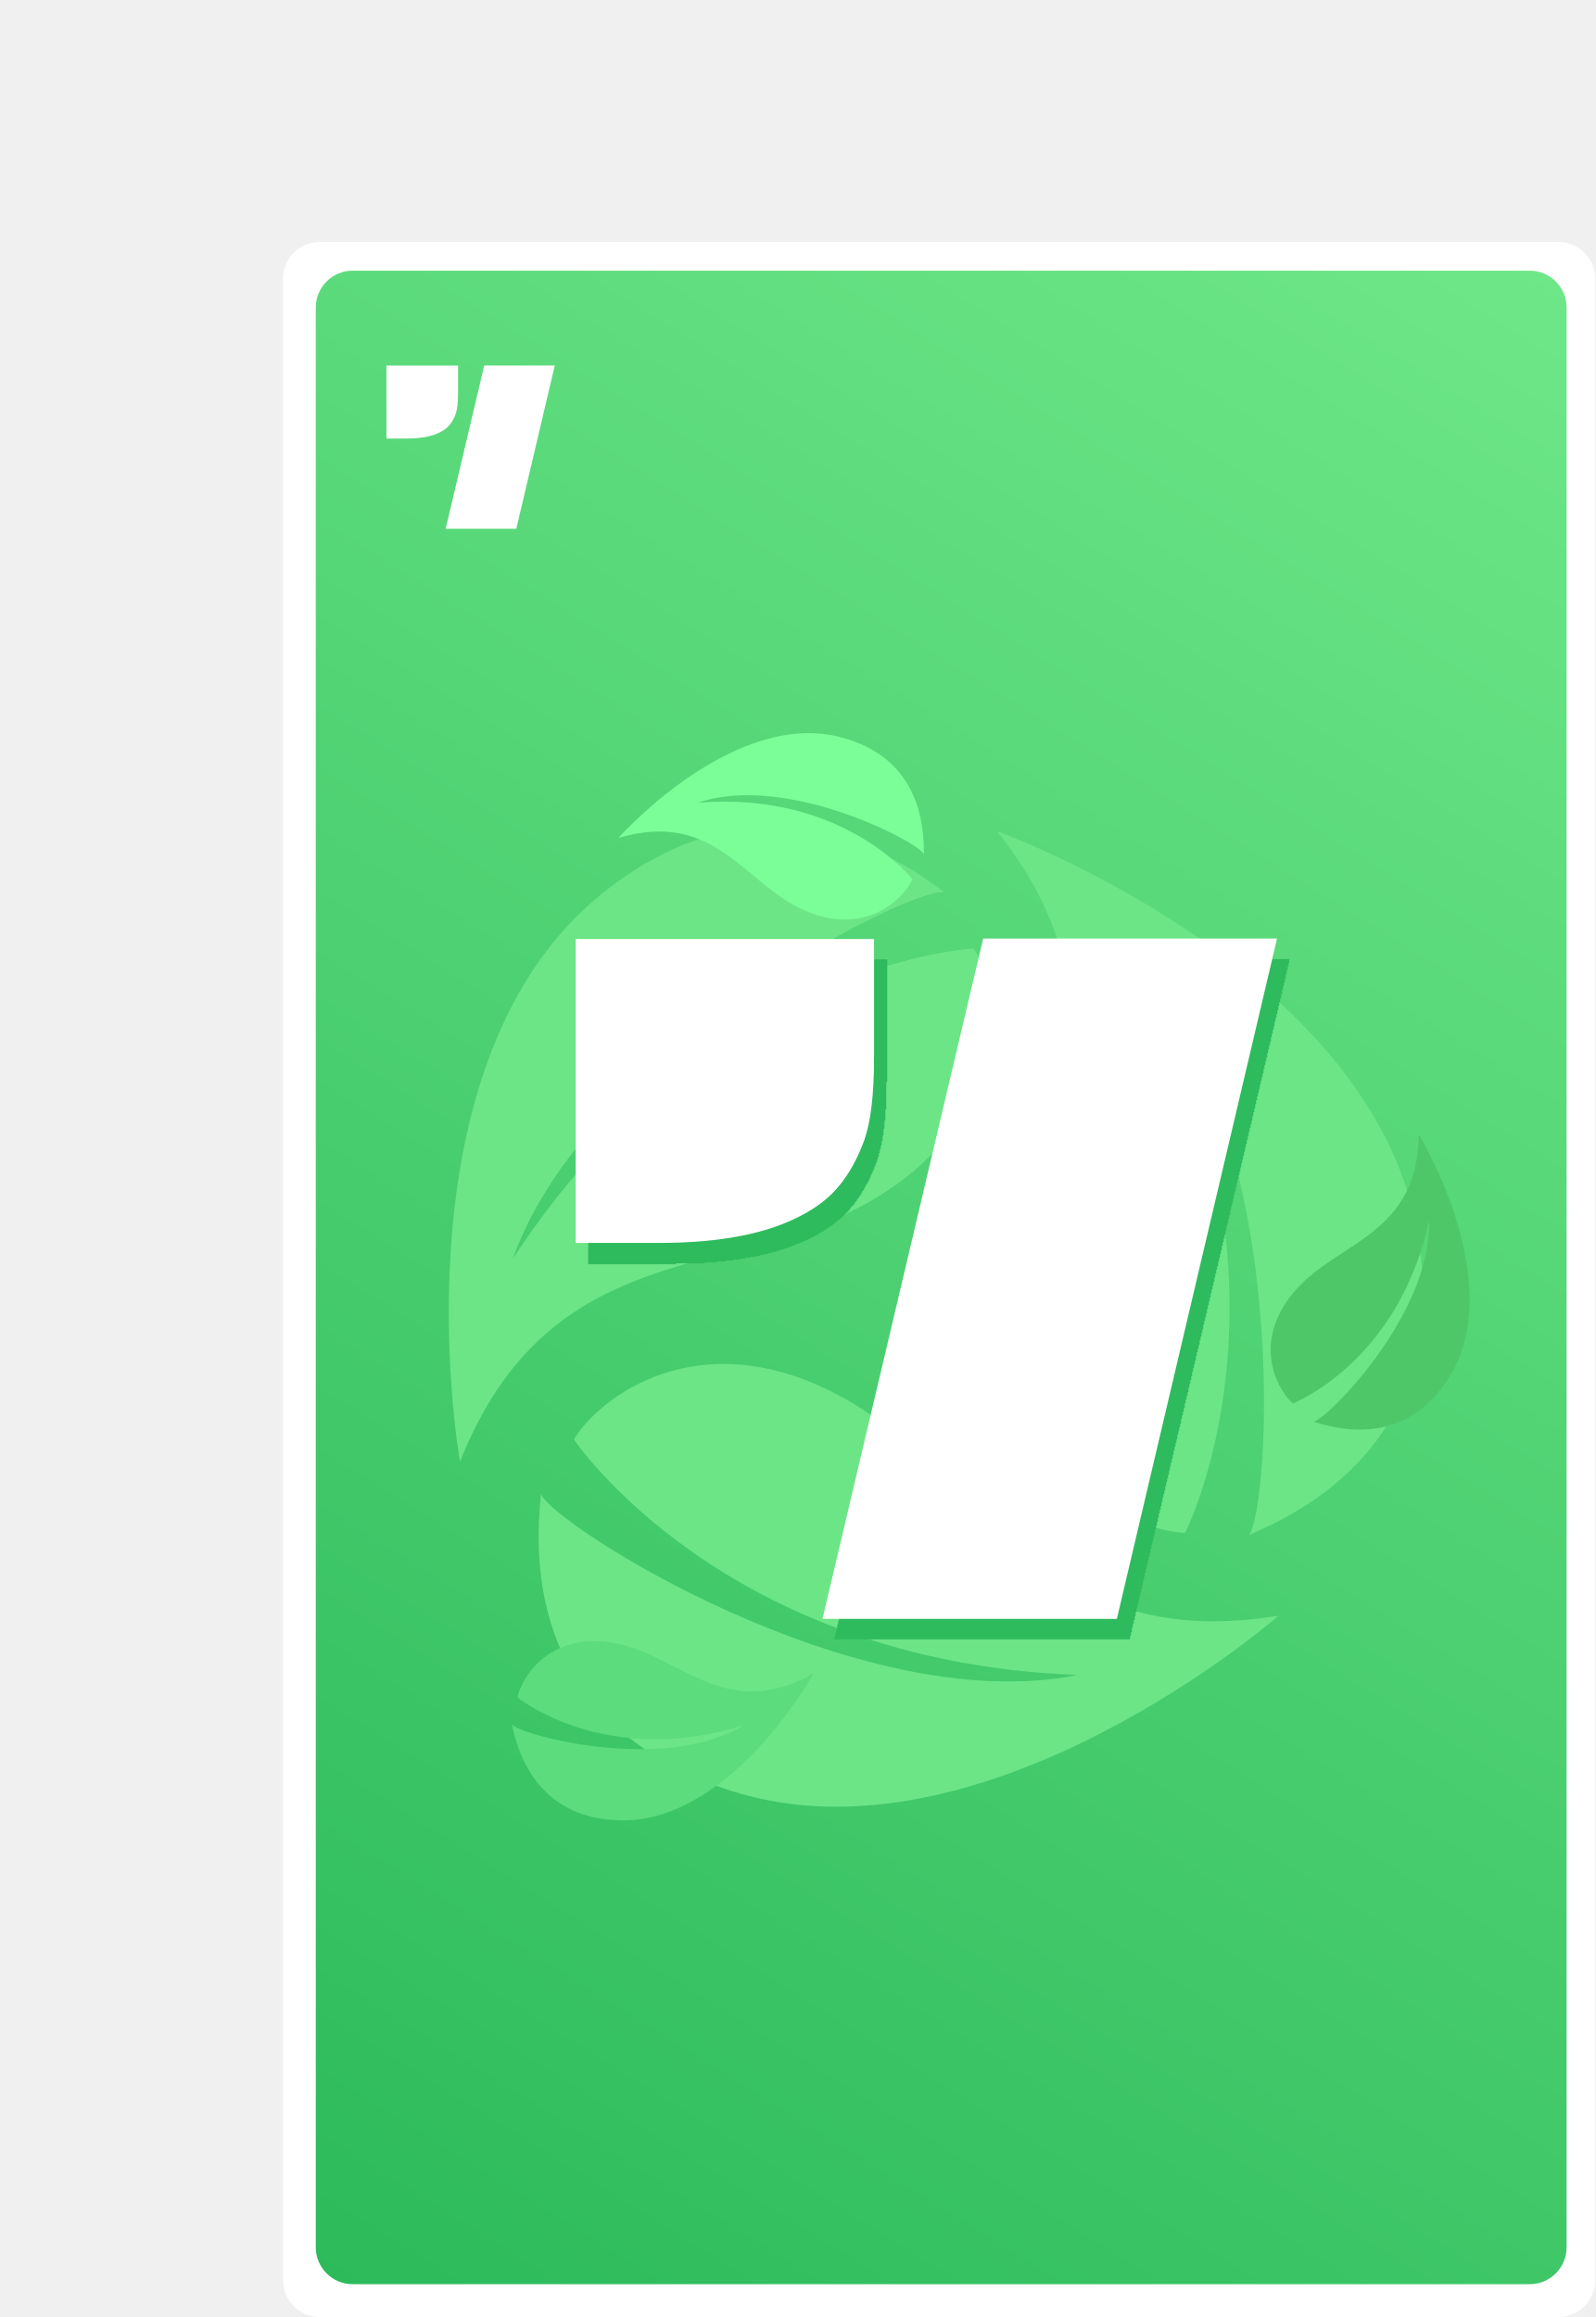
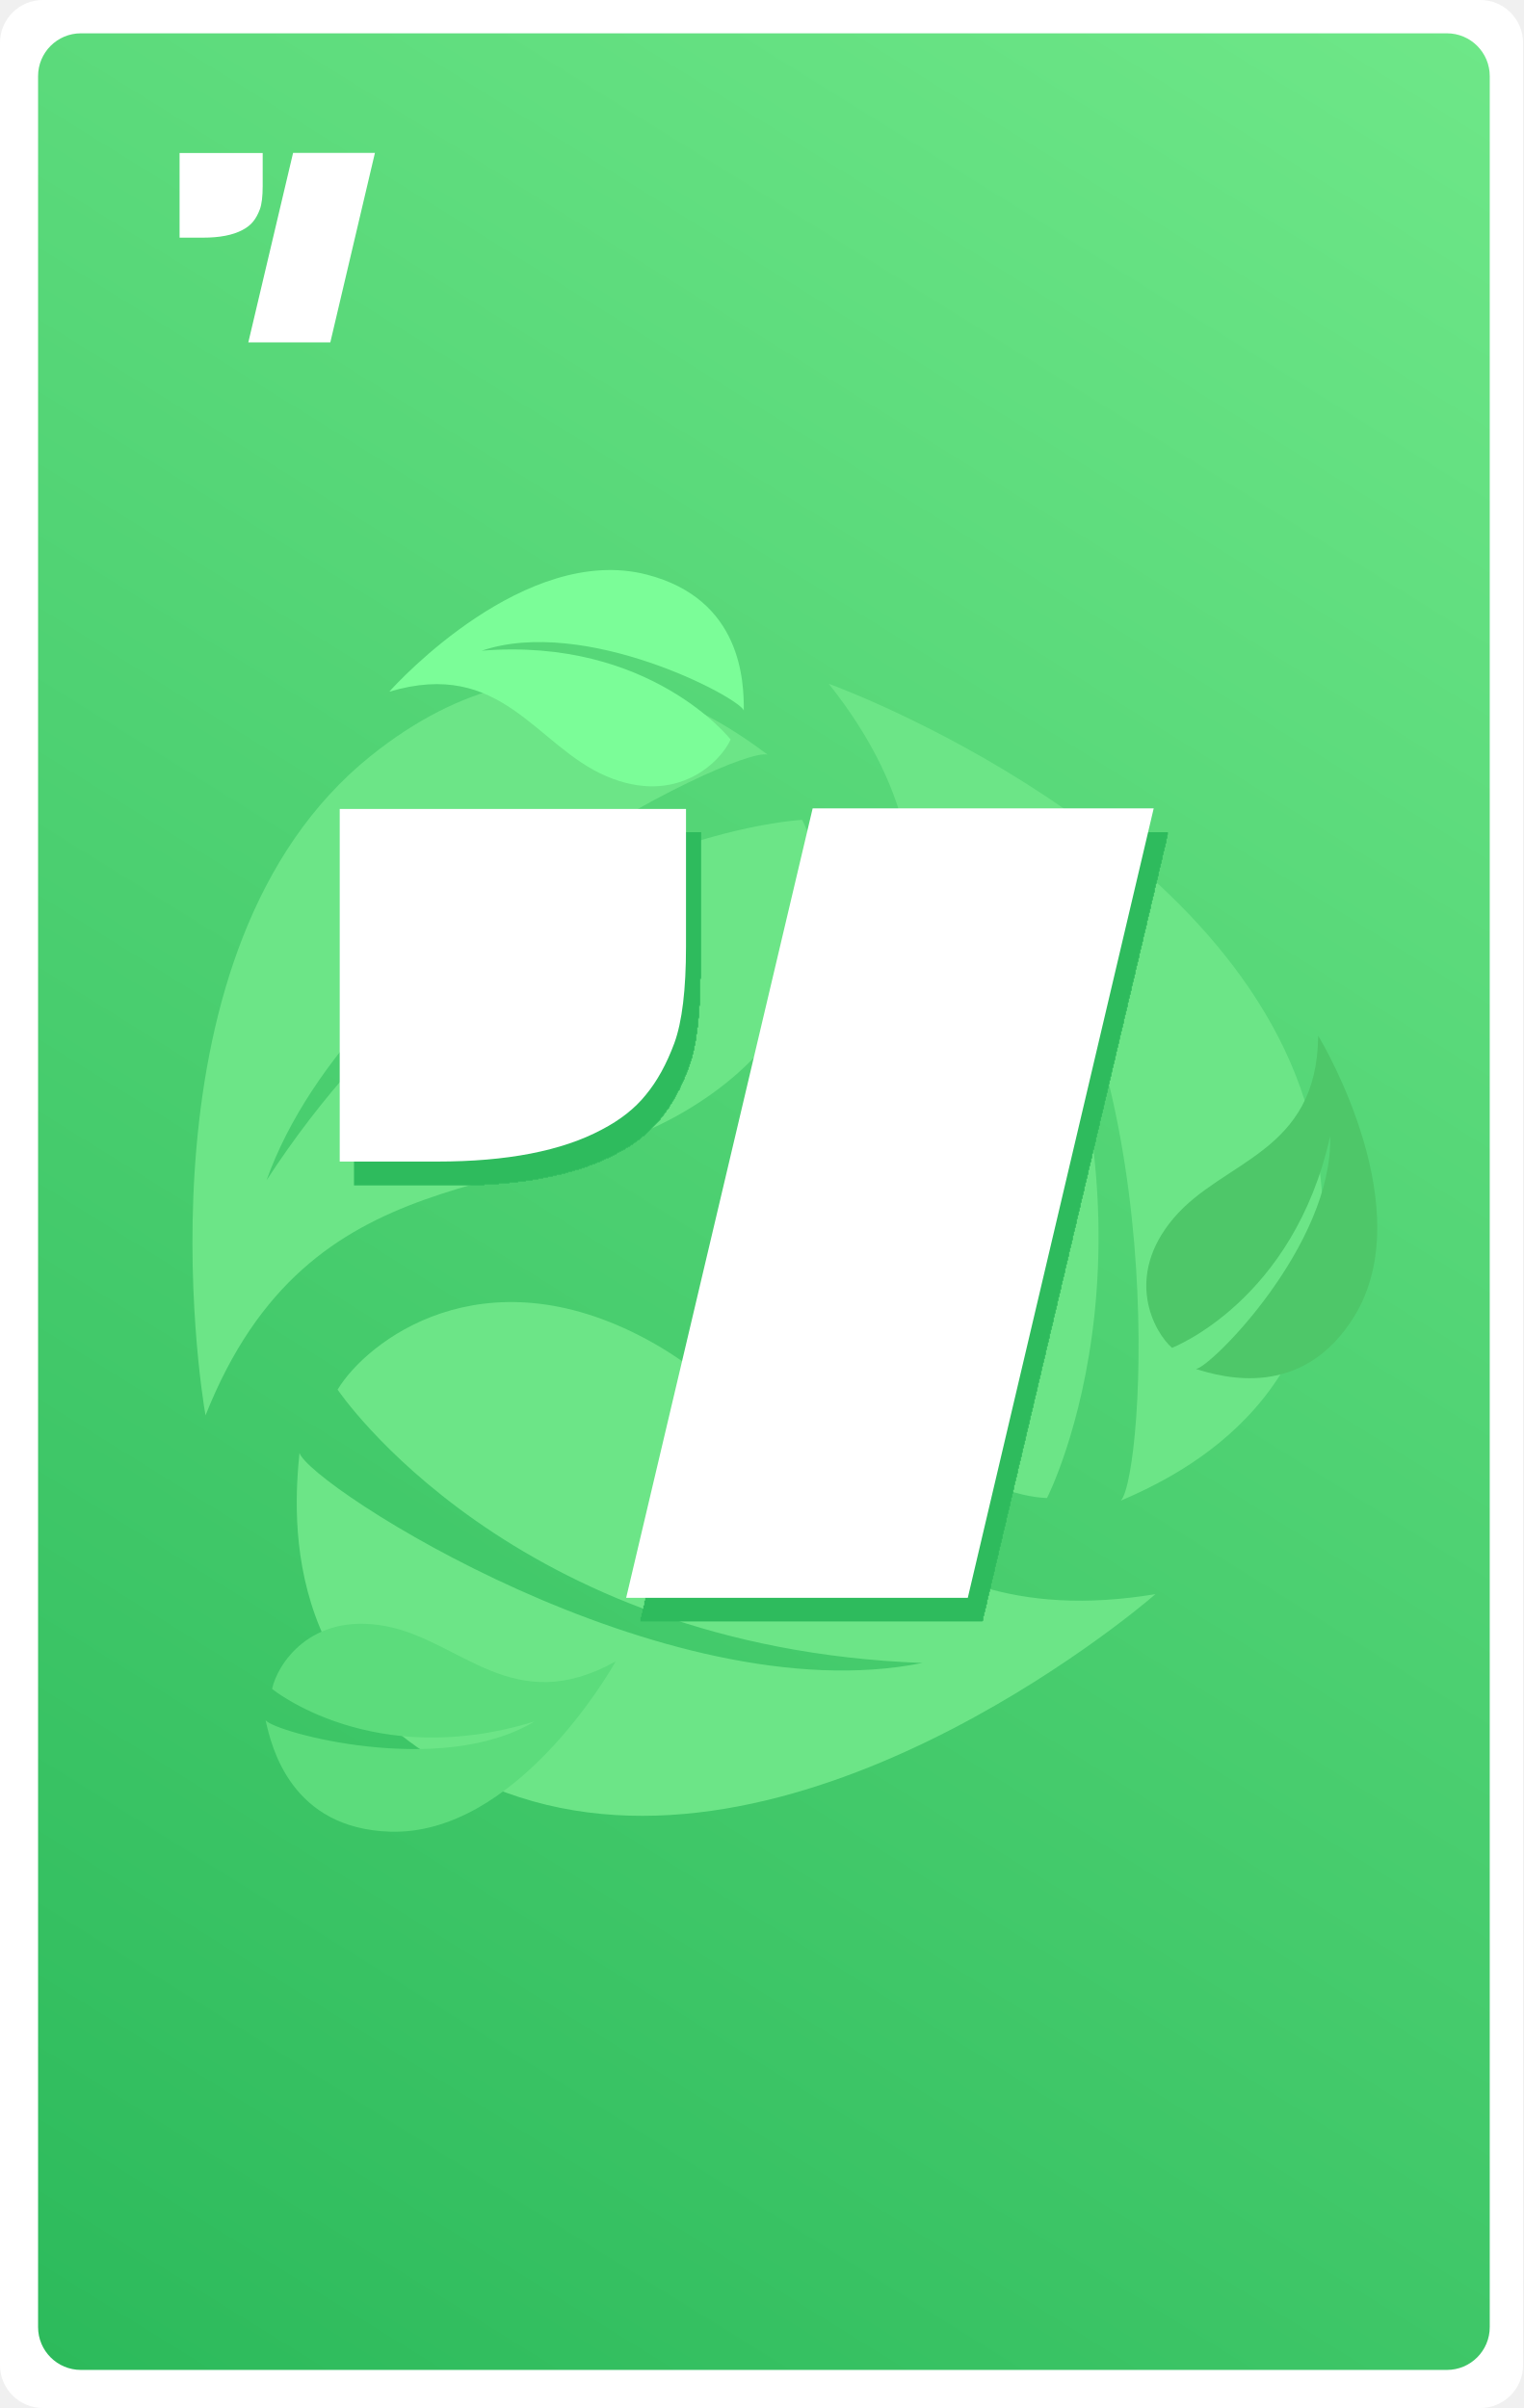
- <svg xmlns="http://www.w3.org/2000/svg" width="389" height="565" viewBox="0 0 389 565" fill="none">
-   <rect x="69" y="59" width="320" height="506" rx="9" fill="white" />
-   <rect x="77" y="66" width="305" height="491" rx="9" fill="url(#paint0_linear)" />
-   <path d="M345.844 301.777C335.884 238.4 249.284 204.882 243.141 202.698C280.319 249.583 247.73 282.692 248.222 322.076C248.714 361.459 277.263 373.389 288.98 373.784C288.98 373.784 318.762 315.67 279.544 238.476C315.337 280.549 309.451 369.097 304.495 374.335C317.096 368.884 353.703 351.783 345.844 301.777Z" fill="#6CE587" />
-   <path d="M146.749 217.961C96.809 258.233 111.006 350.003 112.18 356.415C134.241 300.794 179.2 312.5 213.077 292.41C246.955 272.321 243.037 241.628 237.529 231.279C237.529 231.279 172.308 234.49 125.004 307.011C143.588 254.992 223.248 215.883 230.261 217.561C219.247 209.364 186.153 186.185 146.749 217.961Z" fill="#6CE587" />
-   <path d="M175.282 435.674C235.525 457.733 306.869 398.293 311.76 393.983C252.722 403.725 239.597 359.161 204.926 340.473C170.256 321.784 145.967 340.952 139.934 351.004C139.934 351.004 176.282 405.252 262.809 408.44C208.65 419.308 134.094 371.176 131.92 364.3C130.568 377.963 127.748 418.269 175.282 435.674Z" fill="#6CE587" />
-   <path d="M204.866 179.736C179.455 173.207 152.623 202.255 150.793 204.348C174.5 197.266 181.552 215.778 196.405 222.111C211.258 228.445 220.434 219.015 222.511 214.398C222.511 214.398 205.618 192.862 170.206 195.733C191.88 188.407 224.124 205.441 225.273 208.29C225.303 202.351 224.916 184.887 204.866 179.736Z" fill="#7BFD98" />
-   <path d="M150.929 443.892C177.152 444.737 197.022 410.548 198.353 408.108C176.755 420.177 165.844 403.642 149.969 400.691C134.094 397.74 127.189 408.941 126.166 413.899C126.166 413.899 147.34 431.244 181.279 420.739C161.717 432.604 126.54 422.992 124.799 420.461C126.061 426.265 130.238 443.226 150.929 443.892Z" fill="#5CDC7C" />
-   <path d="M353.561 335.565C367.279 313.2 347.413 279.008 345.952 276.643C345.744 301.385 325.976 302.677 315.552 315.008C305.128 327.34 311.44 338.884 315.241 342.228C315.241 342.228 340.795 332.421 348.472 297.732C349.095 320.603 323.327 346.405 320.266 346.665C325.933 348.442 342.737 353.211 353.561 335.565Z" fill="#4EC769" />
+ <svg xmlns="http://www.w3.org/2000/svg" width="320" height="506" viewBox="0 0 320 506" fill="none">
+   <rect width="320" height="506" rx="9" fill="white" />
+   <rect x="8" y="7" width="305" height="491" rx="9" fill="url(#paint0_linear)" />
+   <path d="M276.844 242.777C266.884 179.4 180.284 145.882 174.141 143.698C211.319 190.583 178.73 223.692 179.222 263.076C179.714 302.459 208.263 314.389 219.98 314.784C219.98 314.784 249.762 256.67 210.544 179.476C246.337 221.549 240.451 310.097 235.495 315.335C248.096 309.884 284.703 292.783 276.844 242.777Z" fill="#6CE587" />
+   <path d="M77.749 158.961C27.809 199.233 42.006 291.003 43.181 297.415C65.241 241.794 110.2 253.5 144.077 233.41C177.955 213.321 174.037 182.628 168.529 172.279C168.529 172.279 103.308 175.49 56.004 248.011C74.588 195.992 154.248 156.883 161.261 158.561C150.247 150.364 117.153 127.185 77.749 158.961Z" fill="#6CE587" />
+   <path d="M106.282 376.674C166.525 398.733 237.869 339.293 242.76 334.983C183.722 344.725 170.597 300.161 135.926 281.473C101.256 262.784 76.967 281.952 70.933 292.004C70.933 292.004 107.282 346.252 193.809 349.44C139.65 360.308 65.094 312.176 62.92 305.3C61.568 318.963 58.748 359.269 106.282 376.674Z" fill="#6CE587" />
+   <path d="M135.866 120.736C110.455 114.207 83.623 143.255 81.793 145.348C105.5 138.266 112.552 156.778 127.405 163.111C142.258 169.445 151.434 160.015 153.511 155.398C153.511 155.398 136.618 133.862 101.206 136.733C122.88 129.407 155.124 146.441 156.273 149.29C156.303 143.351 155.916 125.887 135.866 120.736Z" fill="#7BFD98" />
+   <path d="M81.929 384.892C108.152 385.737 128.022 351.548 129.353 349.108C107.755 361.177 96.844 344.642 80.969 341.691C65.094 338.74 58.189 349.941 57.166 354.899C57.166 354.899 78.34 372.244 112.279 361.739C92.717 373.604 57.54 363.992 55.799 361.461C57.062 367.265 61.238 384.226 81.929 384.892Z" fill="#5CDC7C" />
+   <path d="M284.561 276.565C298.279 254.2 278.413 220.008 276.952 217.643C276.744 242.385 256.976 243.677 246.552 256.008C236.128 268.34 242.44 279.884 246.241 283.228C246.241 283.228 271.795 273.421 279.472 238.732C280.095 261.603 254.327 287.405 251.266 287.665C256.933 289.442 273.737 294.211 284.561 276.565Z" fill="#4EC769" />
  <g filter="url(#filter0_d)">
-     <path d="M239.742 228.862H311.397L272.335 394.756H200.558L239.742 228.862ZM140.377 228.984H213.131V257.915C213.131 266.948 212.317 273.703 210.689 278.179C209.062 282.573 207.068 286.195 204.708 289.043C202.429 291.891 199.337 294.333 195.431 296.367C187.049 300.843 175.533 303.081 160.885 303.081H140.377V228.984Z" fill="white" />
+     <path d="M170.742 169.862H242.397L203.335 335.756H131.558L170.742 169.862ZM71.377 169.984H144.131V198.915C144.131 207.948 143.317 214.703 141.689 219.179C140.062 223.573 138.068 227.195 135.708 230.043C133.429 232.891 130.337 235.333 126.431 237.367C118.049 241.843 106.533 244.081 91.885 244.081H71.377V169.984Z" fill="white" />
  </g>
-   <path d="M118.078 89.127H135.275L125.9 128.941H108.674L118.078 89.127ZM94.231 89.156H111.691V96.1C111.691 98.268 111.496 99.889 111.105 100.963C110.715 102.018 110.236 102.887 109.67 103.57C109.123 104.254 108.381 104.84 107.443 105.328C105.432 106.402 102.668 106.939 99.152 106.939H94.231V89.156Z" fill="white" />
+   <path d="M61.578 32.127H78.775L69.4 71.941H52.174L61.578 32.127ZM37.73 32.156H55.191V39.1C55.191 41.268 54.996 42.889 54.605 43.963C54.215 45.018 53.736 45.887 53.17 46.57C52.623 47.254 51.881 47.84 50.943 48.328C48.932 49.402 46.168 49.94 42.652 49.94H37.73V32.156Z" fill="white" />
  <defs>
-     <filter id="filter0_d" x="140.377" y="228.862" width="174.021" height="170.894" filterUnits="userSpaceOnUse" color-interpolation-filters="sRGB">
+     <filter id="filter0_d" x="71.377" y="169.862" width="174.021" height="170.894" filterUnits="userSpaceOnUse" color-interpolation-filters="sRGB">
      <feFlood flood-opacity="0" result="BackgroundImageFix" />
      <feColorMatrix in="SourceAlpha" type="matrix" values="0 0 0 0 0 0 0 0 0 0 0 0 0 0 0 0 0 0 127 0" />
      <feOffset dx="3" dy="5" />
      <feColorMatrix type="matrix" values="0 0 0 0 0.18 0 0 0 0 0.733 0 0 0 0 0.365 0 0 0 1 0" />
      <feBlend mode="normal" in2="BackgroundImageFix" result="effect1_dropShadow" />
      <feBlend mode="normal" in="SourceGraphic" in2="effect1_dropShadow" result="shape" />
    </filter>
-     <linearGradient id="paint0_linear" x1="382" y1="66" x2="77" y2="557" gradientUnits="userSpaceOnUse">
+     <linearGradient id="paint0_linear" x1="313" y1="7" x2="8" y2="498" gradientUnits="userSpaceOnUse">
      <stop stop-color="#6EE788" />
      <stop offset="1" stop-color="#2CBA5B" />
    </linearGradient>
  </defs>
</svg>
